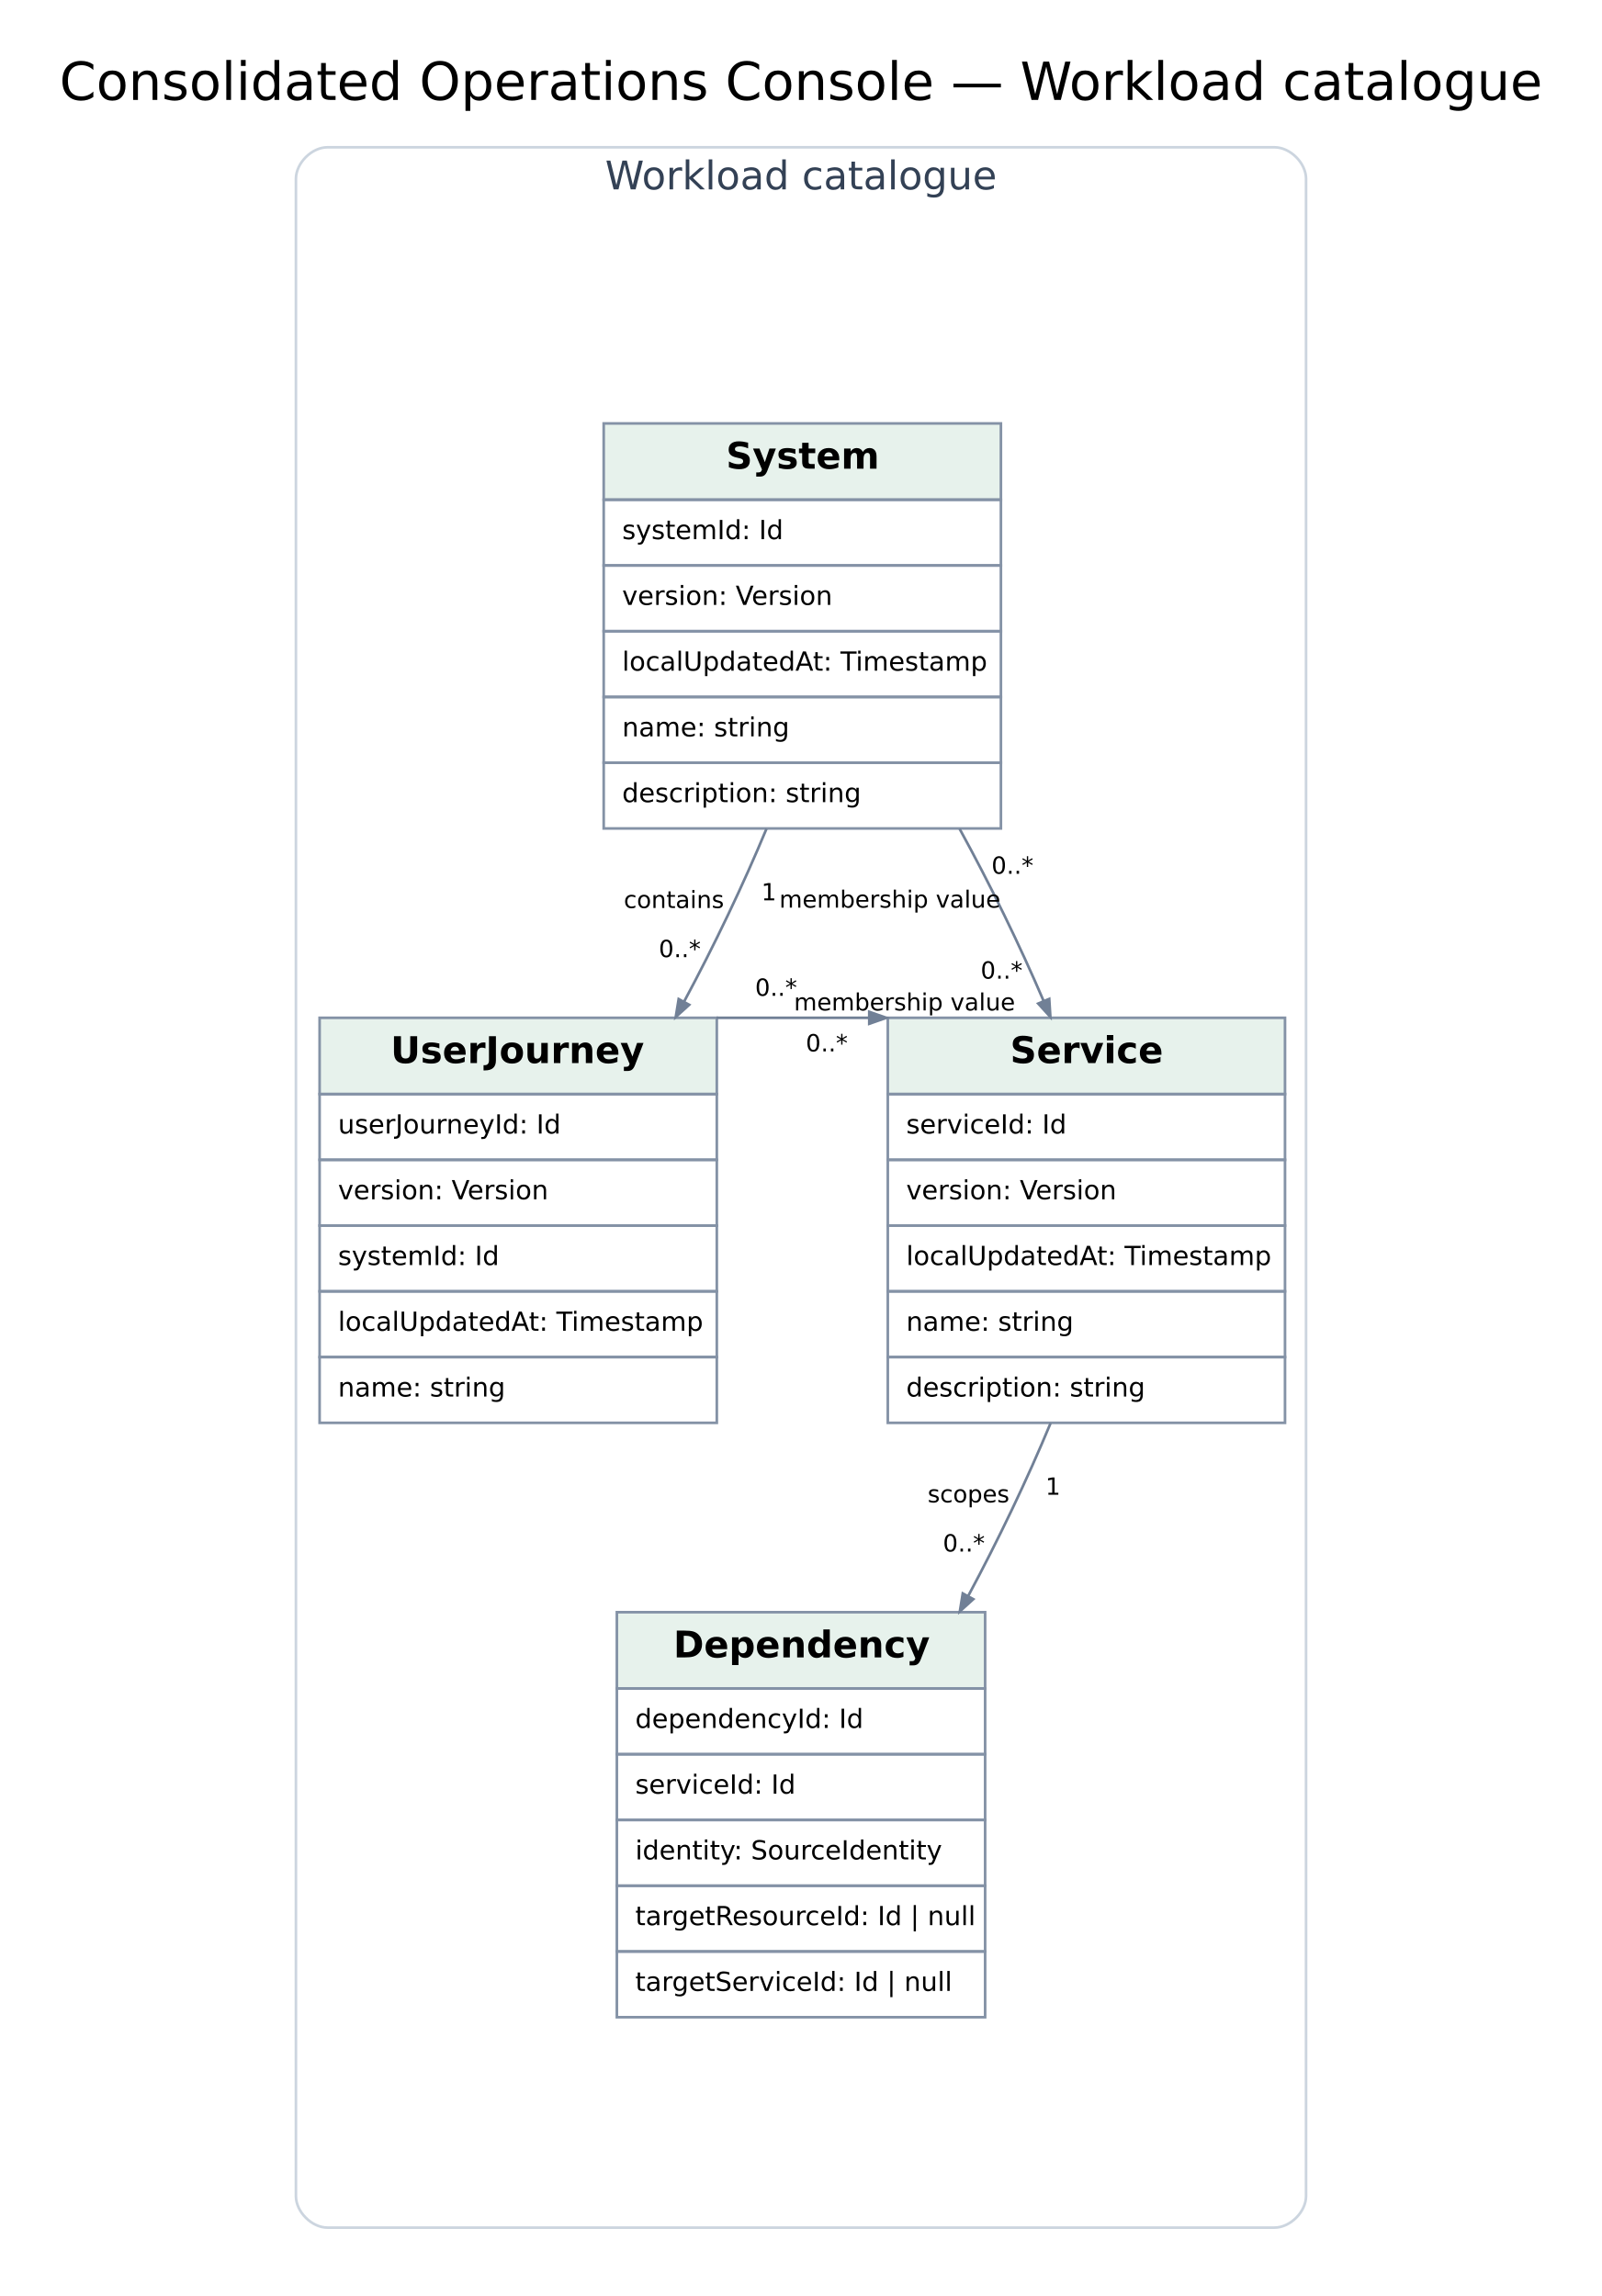
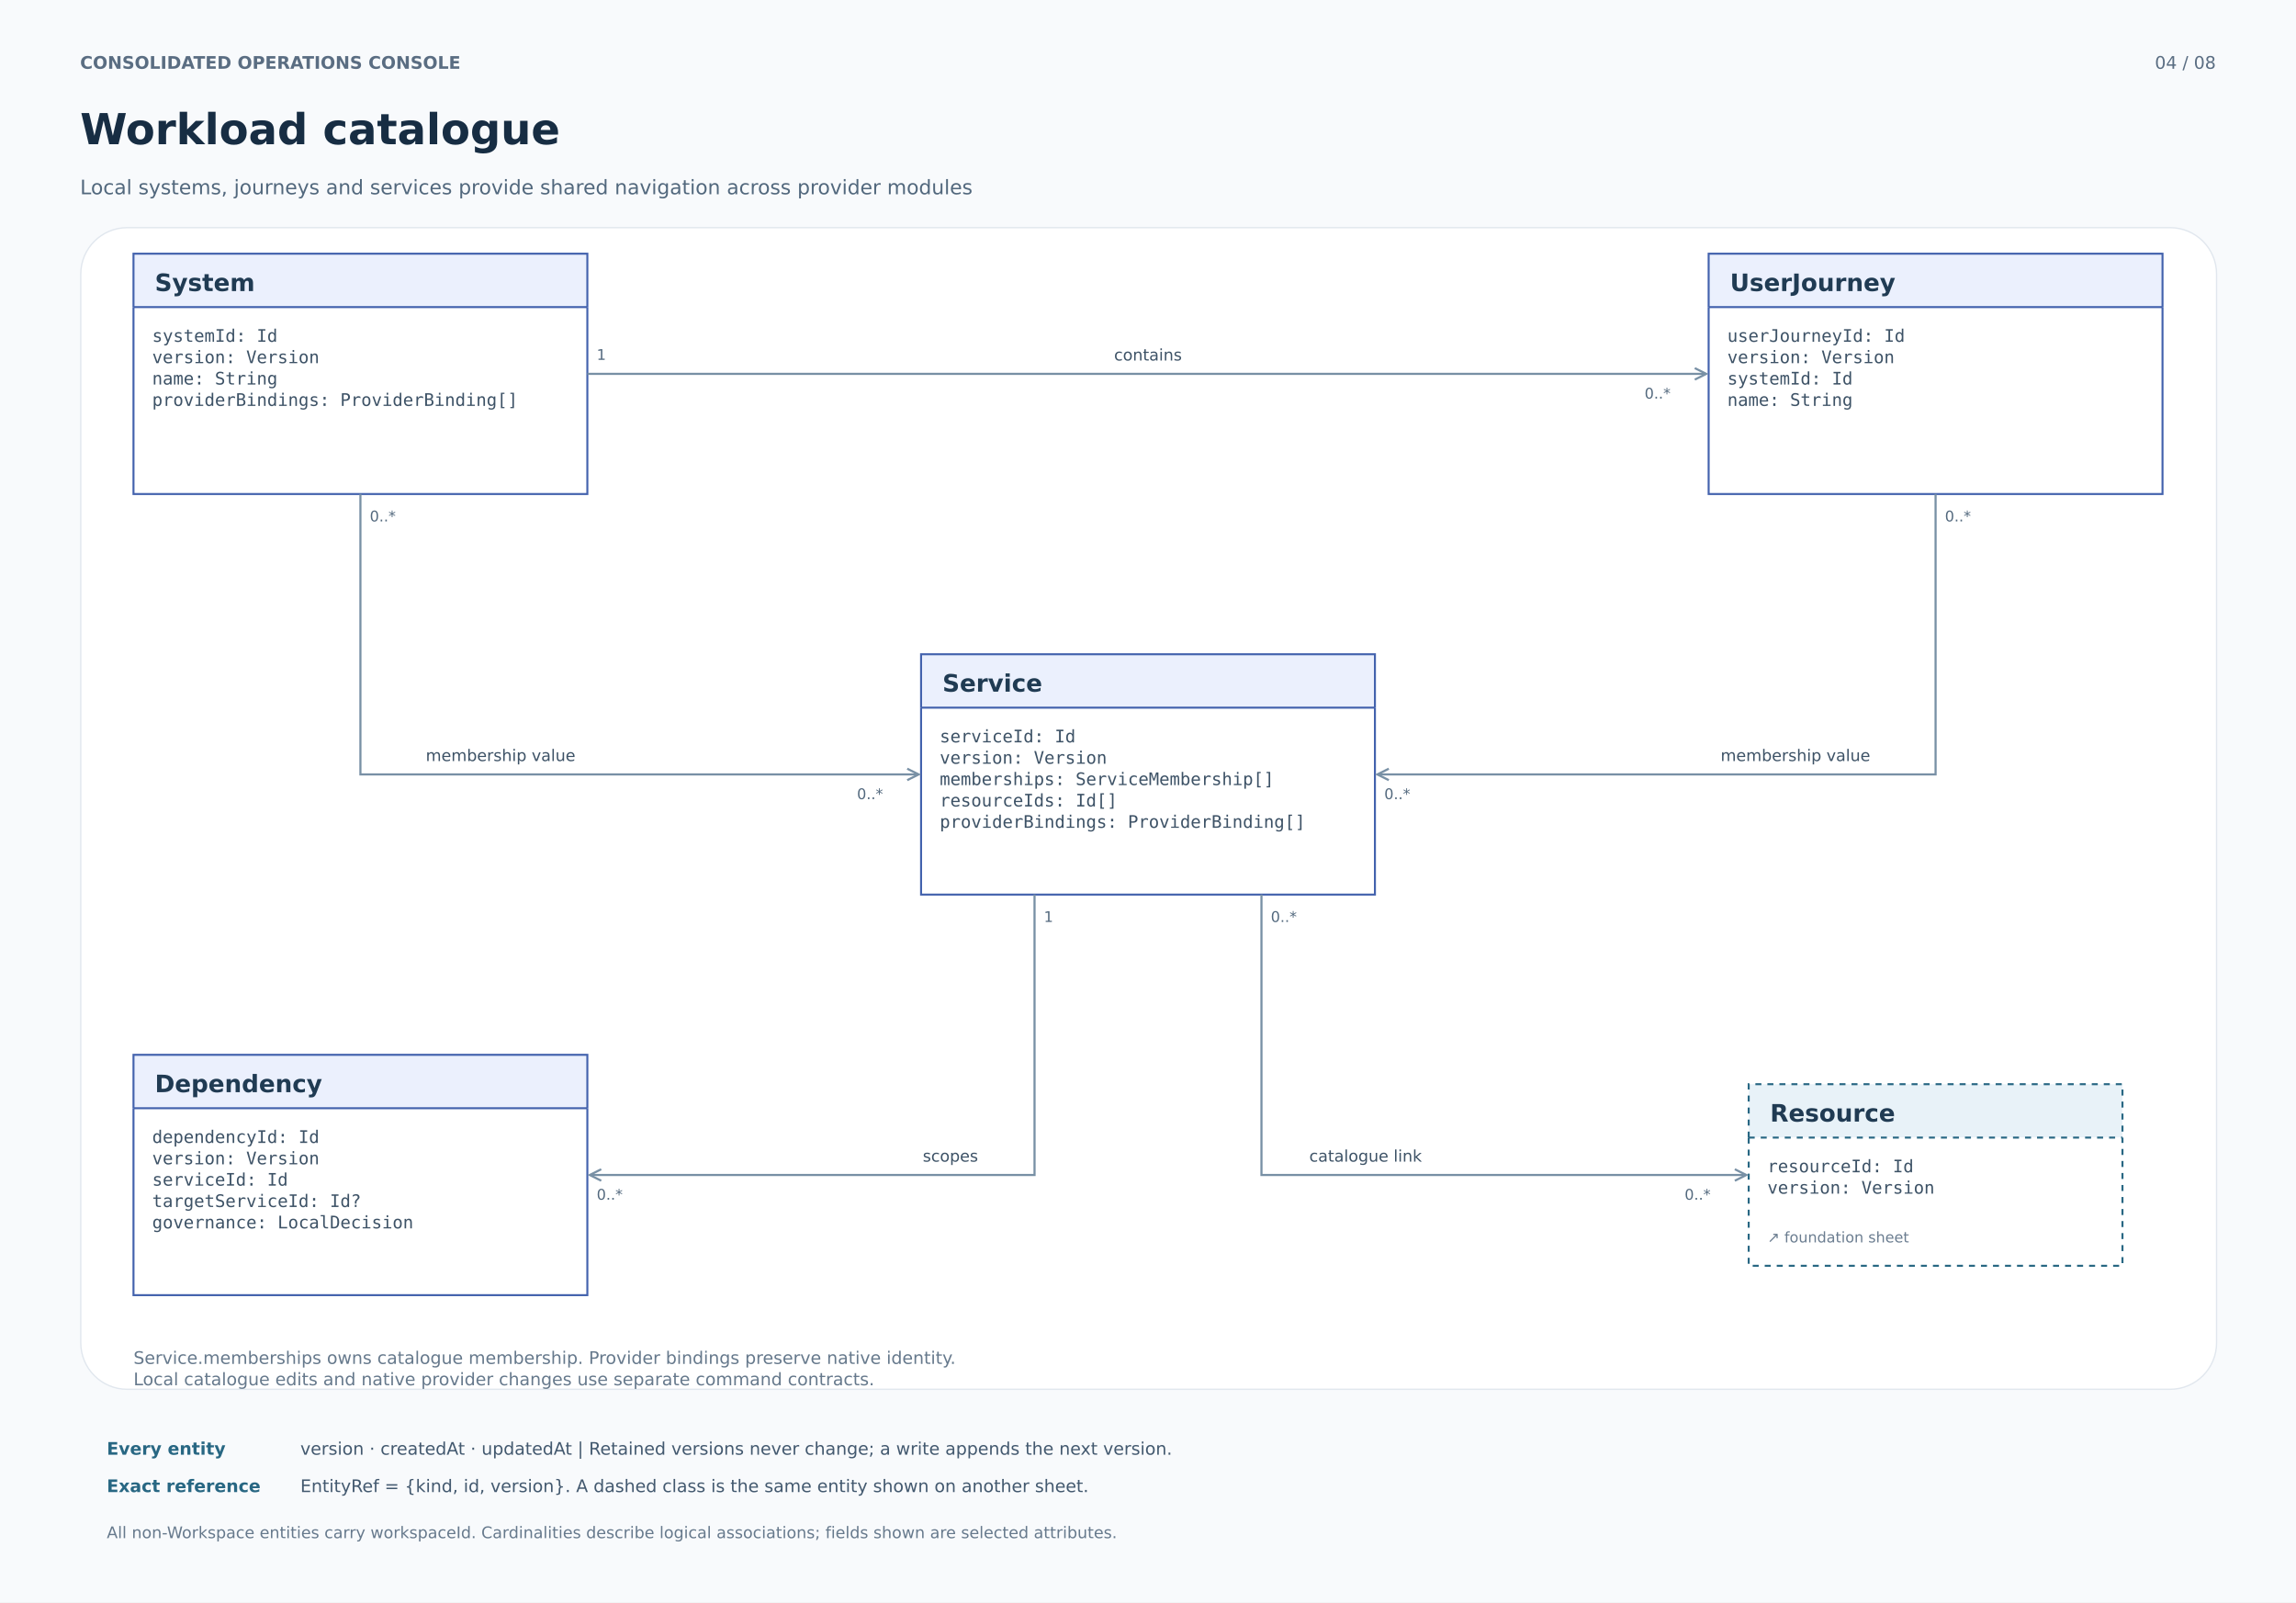
- <svg xmlns="http://www.w3.org/2000/svg" width="609pt" height="873pt" viewBox="0.00 0.00 609.00 873.00">
-   <g id="graph0" class="graph" transform="scale(1 1) rotate(0) translate(18 855)">
-     <polygon fill="white" stroke="transparent" points="-18,18 -18,-855 591,-855 591,18 -18,18" />
-     <text text-anchor="middle" x="286.5" y="-817" font-family="DejaVu Sans" font-size="20.00">Consolidated Operations Console — Workload catalogue</text>
-     <g id="clust1" class="cluster">
-       <path fill="white" stroke="#ccd5df" d="M106.5,-8C106.5,-8 466.5,-8 466.5,-8 472.5,-8 478.5,-14 478.5,-20 478.5,-20 478.5,-787 478.5,-787 478.5,-793 472.5,-799 466.5,-799 466.5,-799 106.5,-799 106.5,-799 100.5,-799 94.5,-793 94.5,-787 94.5,-787 94.5,-20 94.5,-20 94.5,-14 100.5,-8 106.5,-8" />
-       <text text-anchor="middle" x="286.5" y="-783" font-family="DejaVu Sans" font-size="15.00" fill="#334155">Workload catalogue</text>
-     </g>
-     <g id="node3" class="node">
-       <polygon fill="#e7f2ec" stroke="transparent" points="211.5,-665 211.5,-694 362.5,-694 362.5,-665 211.5,-665" />
-       <polygon fill="none" stroke="#8492a6" points="211.5,-665 211.5,-694 362.5,-694 362.5,-665 211.5,-665" />
-       <text text-anchor="start" x="258" y="-676.8" font-family="DejaVu Sans" font-weight="bold" font-size="14.00">System</text>
-       <polygon fill="none" stroke="#8492a6" points="211.5,-640 211.5,-665 362.5,-665 362.5,-640 211.5,-640" />
-       <text text-anchor="start" x="218.5" y="-650" font-family="DejaVu Sans" font-size="10.00">systemId: Id</text>
-       <polygon fill="none" stroke="#8492a6" points="211.5,-615 211.5,-640 362.5,-640 362.5,-615 211.5,-615" />
-       <text text-anchor="start" x="218.5" y="-625" font-family="DejaVu Sans" font-size="10.00">version: Version</text>
-       <polygon fill="none" stroke="#8492a6" points="211.5,-590 211.5,-615 362.5,-615 362.5,-590 211.5,-590" />
-       <text text-anchor="start" x="218.5" y="-600" font-family="DejaVu Sans" font-size="10.00">localUpdatedAt: Timestamp</text>
-       <polygon fill="none" stroke="#8492a6" points="211.5,-565 211.5,-590 362.5,-590 362.5,-565 211.5,-565" />
-       <text text-anchor="start" x="218.5" y="-575" font-family="DejaVu Sans" font-size="10.00">name: string</text>
-       <polygon fill="none" stroke="#8492a6" points="211.5,-540 211.5,-565 362.5,-565 362.5,-540 211.5,-540" />
-       <text text-anchor="start" x="218.5" y="-550" font-family="DejaVu Sans" font-size="10.00">description: string</text>
-     </g>
-     <g id="node4" class="node">
-       <polygon fill="#e7f2ec" stroke="transparent" points="103.5,-439 103.5,-468 254.5,-468 254.5,-439 103.5,-439" />
-       <polygon fill="none" stroke="#8492a6" points="103.5,-439 103.5,-468 254.5,-468 254.5,-439 103.5,-439" />
-       <text text-anchor="start" x="130.5" y="-450.8" font-family="DejaVu Sans" font-weight="bold" font-size="14.00">UserJourney</text>
-       <polygon fill="none" stroke="#8492a6" points="103.5,-414 103.5,-439 254.5,-439 254.5,-414 103.5,-414" />
-       <text text-anchor="start" x="110.5" y="-424" font-family="DejaVu Sans" font-size="10.00">userJourneyId: Id</text>
-       <polygon fill="none" stroke="#8492a6" points="103.5,-389 103.5,-414 254.5,-414 254.5,-389 103.5,-389" />
-       <text text-anchor="start" x="110.5" y="-399" font-family="DejaVu Sans" font-size="10.00">version: Version</text>
-       <polygon fill="none" stroke="#8492a6" points="103.5,-364 103.5,-389 254.5,-389 254.5,-364 103.5,-364" />
-       <text text-anchor="start" x="110.5" y="-374" font-family="DejaVu Sans" font-size="10.00">systemId: Id</text>
-       <polygon fill="none" stroke="#8492a6" points="103.5,-339 103.5,-364 254.5,-364 254.5,-339 103.5,-339" />
-       <text text-anchor="start" x="110.5" y="-349" font-family="DejaVu Sans" font-size="10.00">localUpdatedAt: Timestamp</text>
-       <polygon fill="none" stroke="#8492a6" points="103.5,-314 103.5,-339 254.5,-339 254.5,-314 103.5,-314" />
-       <text text-anchor="start" x="110.5" y="-324" font-family="DejaVu Sans" font-size="10.00">name: string</text>
-     </g>
-     <g id="edge8" class="edge">
-       <path fill="none" stroke="#718096" d="M273.37,-539.85C264.58,-518.66 253.56,-495.56 242,-474.05" />
-       <polygon fill="#718096" stroke="#718096" points="244,-472.95 238.89,-468.32 240,-475.12 244,-472.95" />
-       <text text-anchor="middle" x="238.19" y="-509.75" font-family="DejaVu Sans" font-size="9.00">contains</text>
-       <text text-anchor="middle" x="240.42" y="-491.07" font-family="DejaVu Sans" font-size="9.00">0..*</text>
-       <text text-anchor="middle" x="274.3" y="-512.67" font-family="DejaVu Sans" font-size="9.00">1</text>
-     </g>
-     <g id="node5" class="node">
-       <polygon fill="#e7f2ec" stroke="transparent" points="319.5,-439 319.5,-468 470.5,-468 470.5,-439 319.5,-439" />
-       <polygon fill="none" stroke="#8492a6" points="319.5,-439 319.5,-468 470.5,-468 470.5,-439 319.5,-439" />
-       <text text-anchor="start" x="366" y="-450.8" font-family="DejaVu Sans" font-weight="bold" font-size="14.00">Service</text>
-       <polygon fill="none" stroke="#8492a6" points="319.5,-414 319.5,-439 470.5,-439 470.5,-414 319.5,-414" />
-       <text text-anchor="start" x="326.5" y="-424" font-family="DejaVu Sans" font-size="10.00">serviceId: Id</text>
-       <polygon fill="none" stroke="#8492a6" points="319.5,-389 319.5,-414 470.5,-414 470.5,-389 319.5,-389" />
-       <text text-anchor="start" x="326.5" y="-399" font-family="DejaVu Sans" font-size="10.00">version: Version</text>
-       <polygon fill="none" stroke="#8492a6" points="319.5,-364 319.5,-389 470.5,-389 470.5,-364 319.5,-364" />
-       <text text-anchor="start" x="326.5" y="-374" font-family="DejaVu Sans" font-size="10.00">localUpdatedAt: Timestamp</text>
-       <polygon fill="none" stroke="#8492a6" points="319.5,-339 319.5,-364 470.5,-364 470.5,-339 319.5,-339" />
-       <text text-anchor="start" x="326.5" y="-349" font-family="DejaVu Sans" font-size="10.00">name: string</text>
-       <polygon fill="none" stroke="#8492a6" points="319.5,-314 319.5,-339 470.5,-339 470.5,-314 319.5,-314" />
-       <text text-anchor="start" x="326.5" y="-324" font-family="DejaVu Sans" font-size="10.00">description: string</text>
-     </g>
-     <g id="edge9" class="edge">
-       <path fill="none" stroke="#718096" d="M346.8,-539.85C358.39,-518.75 369.6,-495.75 378.77,-474.32" />
-       <polygon fill="#718096" stroke="#718096" points="380.87,-475.19 381.3,-468.32 376.68,-473.42 380.87,-475.19" />
-       <text text-anchor="middle" x="320.29" y="-509.89" font-family="DejaVu Sans" font-size="9.00">membership value</text>
-       <text text-anchor="middle" x="362.76" y="-482.89" font-family="DejaVu Sans" font-size="9.00">0..*</text>
-       <text text-anchor="middle" x="366.89" y="-522.77" font-family="DejaVu Sans" font-size="9.00">0..*</text>
-     </g>
-     <g id="edge10" class="edge">
-       <path fill="none" stroke="#718096" d="M254.37,-468C265.21,-468 296.15,-468 312.34,-468" />
-       <polygon fill="#718096" stroke="#718096" points="312.45,-470.28 318.95,-468 312.45,-465.73 312.45,-470.28" />
-       <text text-anchor="middle" x="325.86" y="-470.8" font-family="DejaVu Sans" font-size="9.00">membership value</text>
-       <text text-anchor="middle" x="296.3" y="-455.23" font-family="DejaVu Sans" font-size="9.00">0..*</text>
-       <text text-anchor="middle" x="277.03" y="-476.37" font-family="DejaVu Sans" font-size="9.00">0..*</text>
-     </g>
-     <g id="node6" class="node">
-       <polygon fill="#e7f2ec" stroke="transparent" points="216.5,-213 216.5,-242 356.5,-242 356.5,-213 216.5,-213" />
-       <polygon fill="none" stroke="#8492a6" points="216.5,-213 216.5,-242 356.5,-242 356.5,-213 216.5,-213" />
-       <text text-anchor="start" x="238" y="-224.8" font-family="DejaVu Sans" font-weight="bold" font-size="14.00">Dependency</text>
-       <polygon fill="none" stroke="#8492a6" points="216.5,-188 216.5,-213 356.5,-213 356.5,-188 216.5,-188" />
-       <text text-anchor="start" x="223.5" y="-198" font-family="DejaVu Sans" font-size="10.00">dependencyId: Id</text>
-       <polygon fill="none" stroke="#8492a6" points="216.5,-163 216.5,-188 356.5,-188 356.5,-163 216.5,-163" />
-       <text text-anchor="start" x="223.5" y="-173" font-family="DejaVu Sans" font-size="10.00">serviceId: Id</text>
-       <polygon fill="none" stroke="#8492a6" points="216.5,-138 216.5,-163 356.5,-163 356.5,-138 216.5,-138" />
-       <text text-anchor="start" x="223.5" y="-148" font-family="DejaVu Sans" font-size="10.00">identity: SourceIdentity</text>
-       <polygon fill="none" stroke="#8492a6" points="216.5,-113 216.5,-138 356.5,-138 356.5,-113 216.5,-113" />
-       <text text-anchor="start" x="223.5" y="-123" font-family="DejaVu Sans" font-size="10.00">targetResourceId: Id | null</text>
-       <polygon fill="none" stroke="#8492a6" points="216.5,-88 216.5,-113 356.5,-113 356.5,-88 216.5,-88" />
-       <text text-anchor="start" x="223.5" y="-98" font-family="DejaVu Sans" font-size="10.00">targetServiceId: Id | null</text>
-     </g>
-     <g id="edge11" class="edge">
-       <path fill="none" stroke="#718096" d="M381.37,-313.85C372.58,-292.66 361.56,-269.56 350,-248.05" />
-       <polygon fill="#718096" stroke="#718096" points="352,-246.95 346.89,-242.32 348,-249.12 352,-246.95" />
-       <text text-anchor="middle" x="350.19" y="-283.75" font-family="DejaVu Sans" font-size="9.00">scopes</text>
-       <text text-anchor="middle" x="348.42" y="-265.07" font-family="DejaVu Sans" font-size="9.00">0..*</text>
-       <text text-anchor="middle" x="382.3" y="-286.67" font-family="DejaVu Sans" font-size="9.00">1</text>
+ <svg xmlns="http://www.w3.org/2000/svg" style="background: #F8FAFC; background-color: #F8FAFC; color-scheme: light;" version="1.1" width="1720px" height="1200px" viewBox="0 0 1720 1200" role="img" aria-labelledby="workload-title workload-description">
+   <defs />
+   <rect fill="#F8FAFC" style="fill: #F8FAFC;" width="100%" height="100%" x="0" y="0" />
+   <g>
+     <g data-cell-id="0" id="cell-0">
+       <g data-cell-id="1" id="cell-1">
+         <g data-cell-id="page-background" id="cell-page-background">
+           <g>
+             <rect x="0" y="0" width="1720" height="1200" fill="#f8fafc" style="fill: #f8fafc;" stroke="none" pointer-events="all" />
+           </g>
+         </g>
+         <g data-cell-id="app-title" id="cell-app-title">
+           <g>
+             <rect x="60" y="34" width="1480" height="24" fill="none" stroke="none" pointer-events="all" />
+           </g>
+           <g>
+             <g fill="#5A6D82" style="fill: #5A6D82;" font-family="'DejaVu Sans'" font-weight="bold" text-anchor="start" font-size="13px">
+               <text x="60" y="51.5">CONSOLIDATED OPERATIONS CONSOLE</text>
+             </g>
+           </g>
+         </g>
+         <g data-cell-id="page-title" id="cell-page-title">
+           <g>
+             <rect x="60" y="70" width="1600" height="46" fill="none" stroke="none" pointer-events="all" />
+           </g>
+           <g>
+             <g fill="#172D43" style="fill: #172D43;" font-family="'DejaVu Sans'" font-weight="bold" text-anchor="start" font-size="32px">
+               <text x="60" y="108">Workload catalogue</text>
+             </g>
+           </g>
+         </g>
+         <g data-cell-id="page-subtitle" id="cell-page-subtitle">
+           <g>
+             <rect x="60" y="122" width="1600" height="34" fill="none" stroke="none" pointer-events="all" />
+           </g>
+           <g>
+             <g fill="#52687D" style="fill: #52687D;" font-family="'DejaVu Sans'" text-anchor="start" font-size="15px">
+               <text x="60" y="145.5">Local systems, journeys and services provide shared navigation across provider modules</text>
+             </g>
+           </g>
+         </g>
+         <g data-cell-id="page-number" id="cell-page-number">
+           <g>
+             <rect x="1560" y="34" width="100" height="24" fill="none" stroke="none" pointer-events="all" />
+           </g>
+           <g>
+             <g fill="#5A6D82" style="fill: #5A6D82;" font-family="'DejaVu Sans'" text-anchor="end" font-size="13px">
+               <text x="1660" y="51.5">04 / 08</text>
+             </g>
+           </g>
+         </g>
+         <g data-cell-id="content-panel" id="cell-content-panel">
+           <g transform="translate(0.5,0.5)">
+             <rect x="60" y="170" width="1600" height="870" rx="34.8" ry="34.8" fill="#ffffff" style="fill: #ffffff; stroke: #e1e7ee;" stroke="#e1e7ee" pointer-events="all" />
+           </g>
+         </g>
+         <g data-cell-id="metadata-label" id="cell-metadata-label">
+           <g>
+             <rect x="80" y="1073" width="140" height="22" fill="none" stroke="none" pointer-events="all" />
+           </g>
+           <g>
+             <g fill="#286783" style="fill: #286783;" font-family="'DejaVu Sans'" font-weight="bold" text-anchor="start" font-size="13px">
+               <text x="80" y="1089.5">Every entity</text>
+             </g>
+           </g>
+         </g>
+         <g data-cell-id="metadata-contract" id="cell-metadata-contract">
+           <g>
+             <rect x="225" y="1073" width="1415" height="22" fill="none" stroke="none" pointer-events="all" />
+           </g>
+           <g>
+             <g fill="#43596F" style="fill: #43596F;" font-family="'DejaVu Sans'" text-anchor="start" font-size="13px">
+               <text x="225" y="1089.5">version · createdAt · updatedAt   |   Retained versions never change; a write appends the next version.</text>
+             </g>
+           </g>
+         </g>
+         <g data-cell-id="reference-label" id="cell-reference-label">
+           <g>
+             <rect x="80" y="1101" width="140" height="22" fill="none" stroke="none" pointer-events="all" />
+           </g>
+           <g>
+             <g fill="#286783" style="fill: #286783;" font-family="'DejaVu Sans'" font-weight="bold" text-anchor="start" font-size="13px">
+               <text x="80" y="1117.5">Exact reference</text>
+             </g>
+           </g>
+         </g>
+         <g data-cell-id="reference-contract" id="cell-reference-contract">
+           <g>
+             <rect x="225" y="1101" width="1415" height="22" fill="none" stroke="none" pointer-events="all" />
+           </g>
+           <g>
+             <g fill="#43596F" style="fill: #43596F;" font-family="'DejaVu Sans'" text-anchor="start" font-size="13px">
+               <text x="225" y="1117.5">EntityRef = {kind, id, version}. A dashed class is the same entity shown on another sheet.</text>
+             </g>
+           </g>
+         </g>
+         <g data-cell-id="scope-contract" id="cell-scope-contract">
+           <g>
+             <rect x="80" y="1136" width="1560" height="22" fill="none" stroke="none" pointer-events="all" />
+           </g>
+           <g>
+             <g fill="#66798C" style="fill: #66798C;" font-family="'DejaVu Sans'" text-anchor="start" font-size="12px">
+               <text x="80" y="1152">All non-Workspace entities carry workspaceId. Cardinalities describe logical associations; fields shown are selected attributes.</text>
+             </g>
+           </g>
+         </g>
+         <g data-cell-id="class-System" id="cell-class-System">
+           <g>
+             <g>
+               <path d="M 100 230 L 100 190 L 440 190 L 440 230" fill="#ebf0fd" style="fill: #ebf0fd; stroke: #4362ad;" stroke="#4362ad" stroke-width="1.5" stroke-miterlimit="10" pointer-events="all" />
+               <path d="M 100 230 L 100 370 L 440 370 L 440 230" fill="#ffffff" style="fill: #ffffff; stroke: #4362ad;" stroke="#4362ad" stroke-width="1.5" stroke-miterlimit="10" pointer-events="all" />
+               <path d="M 100 230 L 440 230" fill="none" stroke="#4362ad" style="stroke: #4362ad;" stroke-width="1.5" stroke-miterlimit="10" pointer-events="all" />
+             </g>
+             <g>
+               <g fill="#203B53" style="fill: #203B53;" font-family="'DejaVu Sans'" font-weight="bold" text-anchor="start" font-size="18px">
+                 <text x="116" y="218">System</text>
+               </g>
+             </g>
+           </g>
+           <g data-cell-id="class-System-fields" id="cell-class-System-fields">
+             <g>
+               <rect x="114" y="239" width="312" height="123" fill="none" stroke="none" pointer-events="all" />
+             </g>
+             <g>
+               <g fill="#3D5266" style="fill: #3D5266;" font-family="'DejaVu Sans Mono'" text-anchor="start" font-size="13px">
+                 <text x="114" y="256">systemId: Id</text>
+                 <text x="114" y="272">version: Version</text>
+                 <text x="114" y="288">name: String</text>
+                 <text x="114" y="304">providerBindings: ProviderBinding[]</text>
+               </g>
+             </g>
+           </g>
+         </g>
+         <g data-cell-id="class-UserJourney" id="cell-class-UserJourney">
+           <g>
+             <g>
+               <path d="M 1280 230 L 1280 190 L 1620 190 L 1620 230" fill="#ebf0fd" style="fill: #ebf0fd; stroke: #4362ad;" stroke="#4362ad" stroke-width="1.5" stroke-miterlimit="10" pointer-events="all" />
+               <path d="M 1280 230 L 1280 370 L 1620 370 L 1620 230" fill="#ffffff" style="fill: #ffffff; stroke: #4362ad;" stroke="#4362ad" stroke-width="1.5" stroke-miterlimit="10" pointer-events="all" />
+               <path d="M 1280 230 L 1620 230" fill="none" stroke="#4362ad" style="stroke: #4362ad;" stroke-width="1.5" stroke-miterlimit="10" pointer-events="all" />
+             </g>
+             <g>
+               <g fill="#203B53" style="fill: #203B53;" font-family="'DejaVu Sans'" font-weight="bold" text-anchor="start" font-size="18px">
+                 <text x="1296" y="218">UserJourney</text>
+               </g>
+             </g>
+           </g>
+           <g data-cell-id="class-UserJourney-fields" id="cell-class-UserJourney-fields">
+             <g>
+               <rect x="1294" y="239" width="312" height="123" fill="none" stroke="none" pointer-events="all" />
+             </g>
+             <g>
+               <g fill="#3D5266" style="fill: #3D5266;" font-family="'DejaVu Sans Mono'" text-anchor="start" font-size="13px">
+                 <text x="1294" y="256">userJourneyId: Id</text>
+                 <text x="1294" y="272">version: Version</text>
+                 <text x="1294" y="288">systemId: Id</text>
+                 <text x="1294" y="304">name: String</text>
+               </g>
+             </g>
+           </g>
+         </g>
+         <g data-cell-id="class-Service" id="cell-class-Service">
+           <g>
+             <g>
+               <path d="M 690 530 L 690 490 L 1030 490 L 1030 530" fill="#ebf0fd" style="fill: #ebf0fd; stroke: #4362ad;" stroke="#4362ad" stroke-width="1.5" stroke-miterlimit="10" pointer-events="all" />
+               <path d="M 690 530 L 690 670 L 1030 670 L 1030 530" fill="#ffffff" style="fill: #ffffff; stroke: #4362ad;" stroke="#4362ad" stroke-width="1.5" stroke-miterlimit="10" pointer-events="all" />
+               <path d="M 690 530 L 1030 530" fill="none" stroke="#4362ad" style="stroke: #4362ad;" stroke-width="1.5" stroke-miterlimit="10" pointer-events="all" />
+             </g>
+             <g>
+               <g fill="#203B53" style="fill: #203B53;" font-family="'DejaVu Sans'" font-weight="bold" text-anchor="start" font-size="18px">
+                 <text x="706" y="518">Service</text>
+               </g>
+             </g>
+           </g>
+           <g data-cell-id="class-Service-fields" id="cell-class-Service-fields">
+             <g>
+               <rect x="704" y="539" width="312" height="123" fill="none" stroke="none" pointer-events="all" />
+             </g>
+             <g>
+               <g fill="#3D5266" style="fill: #3D5266;" font-family="'DejaVu Sans Mono'" text-anchor="start" font-size="13px">
+                 <text x="704" y="556">serviceId: Id</text>
+                 <text x="704" y="572">version: Version</text>
+                 <text x="704" y="588">memberships: ServiceMembership[]</text>
+                 <text x="704" y="604">resourceIds: Id[]</text>
+                 <text x="704" y="620">providerBindings: ProviderBinding[]</text>
+               </g>
+             </g>
+           </g>
+         </g>
+         <g data-cell-id="class-Dependency" id="cell-class-Dependency">
+           <g>
+             <g>
+               <path d="M 100 830 L 100 790 L 440 790 L 440 830" fill="#ebf0fd" style="fill: #ebf0fd; stroke: #4362ad;" stroke="#4362ad" stroke-width="1.5" stroke-miterlimit="10" pointer-events="all" />
+               <path d="M 100 830 L 100 970 L 440 970 L 440 830" fill="#ffffff" style="fill: #ffffff; stroke: #4362ad;" stroke="#4362ad" stroke-width="1.5" stroke-miterlimit="10" pointer-events="all" />
+               <path d="M 100 830 L 440 830" fill="none" stroke="#4362ad" style="stroke: #4362ad;" stroke-width="1.5" stroke-miterlimit="10" pointer-events="all" />
+             </g>
+             <g>
+               <g fill="#203B53" style="fill: #203B53;" font-family="'DejaVu Sans'" font-weight="bold" text-anchor="start" font-size="18px">
+                 <text x="116" y="818">Dependency</text>
+               </g>
+             </g>
+           </g>
+           <g data-cell-id="class-Dependency-fields" id="cell-class-Dependency-fields">
+             <g>
+               <rect x="114" y="839" width="312" height="123" fill="none" stroke="none" pointer-events="all" />
+             </g>
+             <g>
+               <g fill="#3D5266" style="fill: #3D5266;" font-family="'DejaVu Sans Mono'" text-anchor="start" font-size="13px">
+                 <text x="114" y="856">dependencyId: Id</text>
+                 <text x="114" y="872">version: Version</text>
+                 <text x="114" y="888">serviceId: Id</text>
+                 <text x="114" y="904">targetServiceId: Id?</text>
+                 <text x="114" y="920">governance: LocalDecision</text>
+               </g>
+             </g>
+           </g>
+         </g>
+         <g data-cell-id="class-Resource" id="cell-class-Resource">
+           <g>
+             <g>
+               <path d="M 1310 852 L 1310 812 L 1590 812 L 1590 852" fill="#e8f2f8" style="fill: #e8f2f8; stroke: #286783;" stroke="#286783" stroke-width="1.5" stroke-miterlimit="10" stroke-dasharray="4.5 4.5" pointer-events="all" />
+               <path d="M 1310 852 L 1310 948 L 1590 948 L 1590 852" fill="#ffffff" style="fill: #ffffff; stroke: #286783;" stroke="#286783" stroke-width="1.5" stroke-miterlimit="10" stroke-dasharray="4.5 4.5" pointer-events="all" />
+               <path d="M 1310 852 L 1590 852" fill="none" stroke="#286783" style="stroke: #286783;" stroke-width="1.5" stroke-miterlimit="10" stroke-dasharray="4.5 4.5" pointer-events="all" />
+             </g>
+             <g>
+               <g fill="#203B53" style="fill: #203B53;" font-family="'DejaVu Sans'" font-weight="bold" text-anchor="start" font-size="18px">
+                 <text x="1326" y="840">Resource</text>
+               </g>
+             </g>
+           </g>
+           <g data-cell-id="class-Resource-fields" id="cell-class-Resource-fields">
+             <g>
+               <rect x="1324" y="861" width="252" height="79" fill="none" stroke="none" pointer-events="all" />
+             </g>
+             <g>
+               <g fill="#3D5266" style="fill: #3D5266;" font-family="'DejaVu Sans Mono'" text-anchor="start" font-size="13px">
+                 <text x="1324" y="878">resourceId: Id</text>
+                 <text x="1324" y="894">version: Version</text>
+               </g>
+             </g>
+           </g>
+           <g data-cell-id="class-Resource-boundary" id="cell-class-Resource-boundary">
+             <g>
+               <rect x="1324" y="916" width="252" height="20" fill="none" stroke="none" pointer-events="all" />
+             </g>
+             <g>
+               <g fill="#6B7D90" style="fill: #6B7D90;" font-family="'DejaVu Sans'" text-anchor="start" font-size="11px">
+                 <text x="1324" y="930.5">↗ foundation sheet</text>
+               </g>
+             </g>
+           </g>
+         </g>
+         <g data-cell-id="edge-13" id="cell-edge-13">
+           <g>
+             <g>
+               <path d="M 440 280 L 1276.42 280" fill="none" stroke="#7890a5" style="stroke: #7890a5;" stroke-width="1.6" stroke-miterlimit="10" pointer-events="stroke" />
+               <path d="M 1269.61 284.3 L 1278.21 280 L 1269.61 275.7" fill="none" stroke="#7890a5" style="stroke: #7890a5;" stroke-width="1.6" stroke-miterlimit="10" pointer-events="all" />
+             </g>
+             <g>
+               <g fill="#3D5266" style="fill: #3D5266;" font-family="'DejaVu Sans'" text-anchor="middle" font-size="12px">
+                 <rect fill="#ffffff" stroke="none" x="860" y="266" width="2" height="1" style="fill: #ffffff;" stroke-width="0" />
+                 <text x="860" y="270">contains</text>
+               </g>
+             </g>
+           </g>
+           <g data-cell-id="edge-13-from" id="cell-edge-13-from">
+             <g>
+               <rect x="447" y="256" width="40" height="18" fill="none" stroke="none" pointer-events="all" />
+             </g>
+             <g>
+               <g fill="#52687D" style="fill: #52687D;" font-family="'DejaVu Sans'" text-anchor="start" font-size="11px">
+                 <rect fill="#ffffff" stroke="none" x="447" y="266" width="2" height="1" style="fill: #ffffff;" stroke-width="0" />
+                 <text x="447" y="269.5">1</text>
+               </g>
+             </g>
+           </g>
+           <g data-cell-id="edge-13-to" id="cell-edge-13-to">
+             <g>
+               <rect x="1232" y="285" width="40" height="18" fill="none" stroke="none" pointer-events="all" />
+             </g>
+             <g>
+               <g fill="#52687D" style="fill: #52687D;" font-family="'DejaVu Sans'" text-anchor="start" font-size="11px">
+                 <rect fill="#ffffff" stroke="none" x="1232" y="295" width="2" height="1" style="fill: #ffffff;" stroke-width="0" />
+                 <text x="1232" y="298.5">0..*</text>
+               </g>
+             </g>
+           </g>
+         </g>
+         <g data-cell-id="edge-14" id="cell-edge-14">
+           <g>
+             <g>
+               <path d="M 270 370 L 270 580 L 686.42 580" fill="none" stroke="#7890a5" style="stroke: #7890a5;" stroke-width="1.6" stroke-miterlimit="10" pointer-events="stroke" />
+               <path d="M 679.61 584.3 L 688.21 580 L 679.61 575.7" fill="none" stroke="#7890a5" style="stroke: #7890a5;" stroke-width="1.6" stroke-miterlimit="10" pointer-events="all" />
+             </g>
+             <g>
+               <g fill="#3D5266" style="fill: #3D5266;" font-family="'DejaVu Sans'" text-anchor="middle" font-size="12px">
+                 <rect fill="#ffffff" stroke="none" x="375" y="566" width="2" height="1" style="fill: #ffffff;" stroke-width="0" />
+                 <text x="375" y="570">membership value</text>
+               </g>
+             </g>
+           </g>
+           <g data-cell-id="edge-14-from" id="cell-edge-14-from">
+             <g>
+               <rect x="277" y="377" width="40" height="18" fill="none" stroke="none" pointer-events="all" />
+             </g>
+             <g>
+               <g fill="#52687D" style="fill: #52687D;" font-family="'DejaVu Sans'" text-anchor="start" font-size="11px">
+                 <rect fill="#ffffff" stroke="none" x="277" y="387" width="2" height="1" style="fill: #ffffff;" stroke-width="0" />
+                 <text x="277" y="390.5">0..*</text>
+               </g>
+             </g>
+           </g>
+           <g data-cell-id="edge-14-to" id="cell-edge-14-to">
+             <g>
+               <rect x="642" y="585" width="40" height="18" fill="none" stroke="none" pointer-events="all" />
+             </g>
+             <g>
+               <g fill="#52687D" style="fill: #52687D;" font-family="'DejaVu Sans'" text-anchor="start" font-size="11px">
+                 <rect fill="#ffffff" stroke="none" x="642" y="595" width="2" height="1" style="fill: #ffffff;" stroke-width="0" />
+                 <text x="642" y="598.5">0..*</text>
+               </g>
+             </g>
+           </g>
+         </g>
+         <g data-cell-id="edge-15" id="cell-edge-15">
+           <g>
+             <g>
+               <path d="M 1450 370 L 1450 580 L 1033.58 580" fill="none" stroke="#7890a5" style="stroke: #7890a5;" stroke-width="1.6" stroke-miterlimit="10" pointer-events="stroke" />
+               <path d="M 1040.39 575.7 L 1031.79 580 L 1040.39 584.3" fill="none" stroke="#7890a5" style="stroke: #7890a5;" stroke-width="1.6" stroke-miterlimit="10" pointer-events="all" />
+             </g>
+             <g>
+               <g fill="#3D5266" style="fill: #3D5266;" font-family="'DejaVu Sans'" text-anchor="middle" font-size="12px">
+                 <rect fill="#ffffff" stroke="none" x="1345" y="566" width="2" height="1" style="fill: #ffffff;" stroke-width="0" />
+                 <text x="1345" y="570">membership value</text>
+               </g>
+             </g>
+           </g>
+           <g data-cell-id="edge-15-from" id="cell-edge-15-from">
+             <g>
+               <rect x="1457" y="377" width="40" height="18" fill="none" stroke="none" pointer-events="all" />
+             </g>
+             <g>
+               <g fill="#52687D" style="fill: #52687D;" font-family="'DejaVu Sans'" text-anchor="start" font-size="11px">
+                 <rect fill="#ffffff" stroke="none" x="1457" y="387" width="2" height="1" style="fill: #ffffff;" stroke-width="0" />
+                 <text x="1457" y="390.5">0..*</text>
+               </g>
+             </g>
+           </g>
+           <g data-cell-id="edge-15-to" id="cell-edge-15-to">
+             <g>
+               <rect x="1037" y="585" width="40" height="18" fill="none" stroke="none" pointer-events="all" />
+             </g>
+             <g>
+               <g fill="#52687D" style="fill: #52687D;" font-family="'DejaVu Sans'" text-anchor="start" font-size="11px">
+                 <rect fill="#ffffff" stroke="none" x="1037" y="595" width="2" height="1" style="fill: #ffffff;" stroke-width="0" />
+                 <text x="1037" y="598.5">0..*</text>
+               </g>
+             </g>
+           </g>
+         </g>
+         <g data-cell-id="edge-17" id="cell-edge-17">
+           <g>
+             <g>
+               <path d="M 775 670 L 775 880 L 443.58 880" fill="none" stroke="#7890a5" style="stroke: #7890a5;" stroke-width="1.6" stroke-miterlimit="10" pointer-events="stroke" />
+               <path d="M 450.39 875.7 L 441.79 880 L 450.39 884.3" fill="none" stroke="#7890a5" style="stroke: #7890a5;" stroke-width="1.6" stroke-miterlimit="10" pointer-events="all" />
+             </g>
+             <g>
+               <g fill="#3D5266" style="fill: #3D5266;" font-family="'DejaVu Sans'" text-anchor="middle" font-size="12px">
+                 <rect fill="#ffffff" stroke="none" x="712" y="866" width="2" height="1" style="fill: #ffffff;" stroke-width="0" />
+                 <text x="712" y="870">scopes</text>
+               </g>
+             </g>
+           </g>
+           <g data-cell-id="edge-17-from" id="cell-edge-17-from">
+             <g>
+               <rect x="782" y="677" width="40" height="18" fill="none" stroke="none" pointer-events="all" />
+             </g>
+             <g>
+               <g fill="#52687D" style="fill: #52687D;" font-family="'DejaVu Sans'" text-anchor="start" font-size="11px">
+                 <rect fill="#ffffff" stroke="none" x="782" y="687" width="2" height="1" style="fill: #ffffff;" stroke-width="0" />
+                 <text x="782" y="690.5">1</text>
+               </g>
+             </g>
+           </g>
+           <g data-cell-id="edge-17-to" id="cell-edge-17-to">
+             <g>
+               <rect x="447" y="885" width="40" height="18" fill="none" stroke="none" pointer-events="all" />
+             </g>
+             <g>
+               <g fill="#52687D" style="fill: #52687D;" font-family="'DejaVu Sans'" text-anchor="start" font-size="11px">
+                 <rect fill="#ffffff" stroke="none" x="447" y="895" width="2" height="1" style="fill: #ffffff;" stroke-width="0" />
+                 <text x="447" y="898.5">0..*</text>
+               </g>
+             </g>
+           </g>
+         </g>
+         <g data-cell-id="edge-16" id="cell-edge-16">
+           <g>
+             <g>
+               <path d="M 945 670 L 945 880 L 1306.42 880" fill="none" stroke="#7890a5" style="stroke: #7890a5;" stroke-width="1.6" stroke-miterlimit="10" pointer-events="stroke" />
+               <path d="M 1299.61 884.3 L 1308.21 880 L 1299.61 875.7" fill="none" stroke="#7890a5" style="stroke: #7890a5;" stroke-width="1.6" stroke-miterlimit="10" pointer-events="all" />
+             </g>
+             <g>
+               <g fill="#3D5266" style="fill: #3D5266;" font-family="'DejaVu Sans'" text-anchor="middle" font-size="12px">
+                 <rect fill="#ffffff" stroke="none" x="1023" y="866" width="2" height="1" style="fill: #ffffff;" stroke-width="0" />
+                 <text x="1023" y="870">catalogue link</text>
+               </g>
+             </g>
+           </g>
+           <g data-cell-id="edge-16-from" id="cell-edge-16-from">
+             <g>
+               <rect x="952" y="677" width="40" height="18" fill="none" stroke="none" pointer-events="all" />
+             </g>
+             <g>
+               <g fill="#52687D" style="fill: #52687D;" font-family="'DejaVu Sans'" text-anchor="start" font-size="11px">
+                 <rect fill="#ffffff" stroke="none" x="952" y="687" width="2" height="1" style="fill: #ffffff;" stroke-width="0" />
+                 <text x="952" y="690.5">0..*</text>
+               </g>
+             </g>
+           </g>
+           <g data-cell-id="edge-16-to" id="cell-edge-16-to">
+             <g>
+               <rect x="1262" y="885" width="40" height="18" fill="none" stroke="none" pointer-events="all" />
+             </g>
+             <g>
+               <g fill="#52687D" style="fill: #52687D;" font-family="'DejaVu Sans'" text-anchor="start" font-size="11px">
+                 <rect fill="#ffffff" stroke="none" x="1262" y="895" width="2" height="1" style="fill: #ffffff;" stroke-width="0" />
+                 <text x="1262" y="898.5">0..*</text>
+               </g>
+             </g>
+           </g>
+         </g>
+         <g data-cell-id="catalogue-note" id="cell-catalogue-note">
+           <g>
+             <rect x="100" y="1000" width="1520" height="48" fill="none" stroke="none" pointer-events="all" />
+           </g>
+           <g>
+             <g fill="#66798C" style="fill: #66798C;" font-family="'DejaVu Sans'" text-anchor="start" font-size="13px">
+               <text x="100" y="1021.5">Service.memberships owns catalogue membership. Provider bindings preserve native identity.</text>
+               <text x="100" y="1037.5">Local catalogue edits and native provider changes use separate command contracts.</text>
+             </g>
+           </g>
+         </g>
+       </g>
    </g>
  </g>
</svg>
